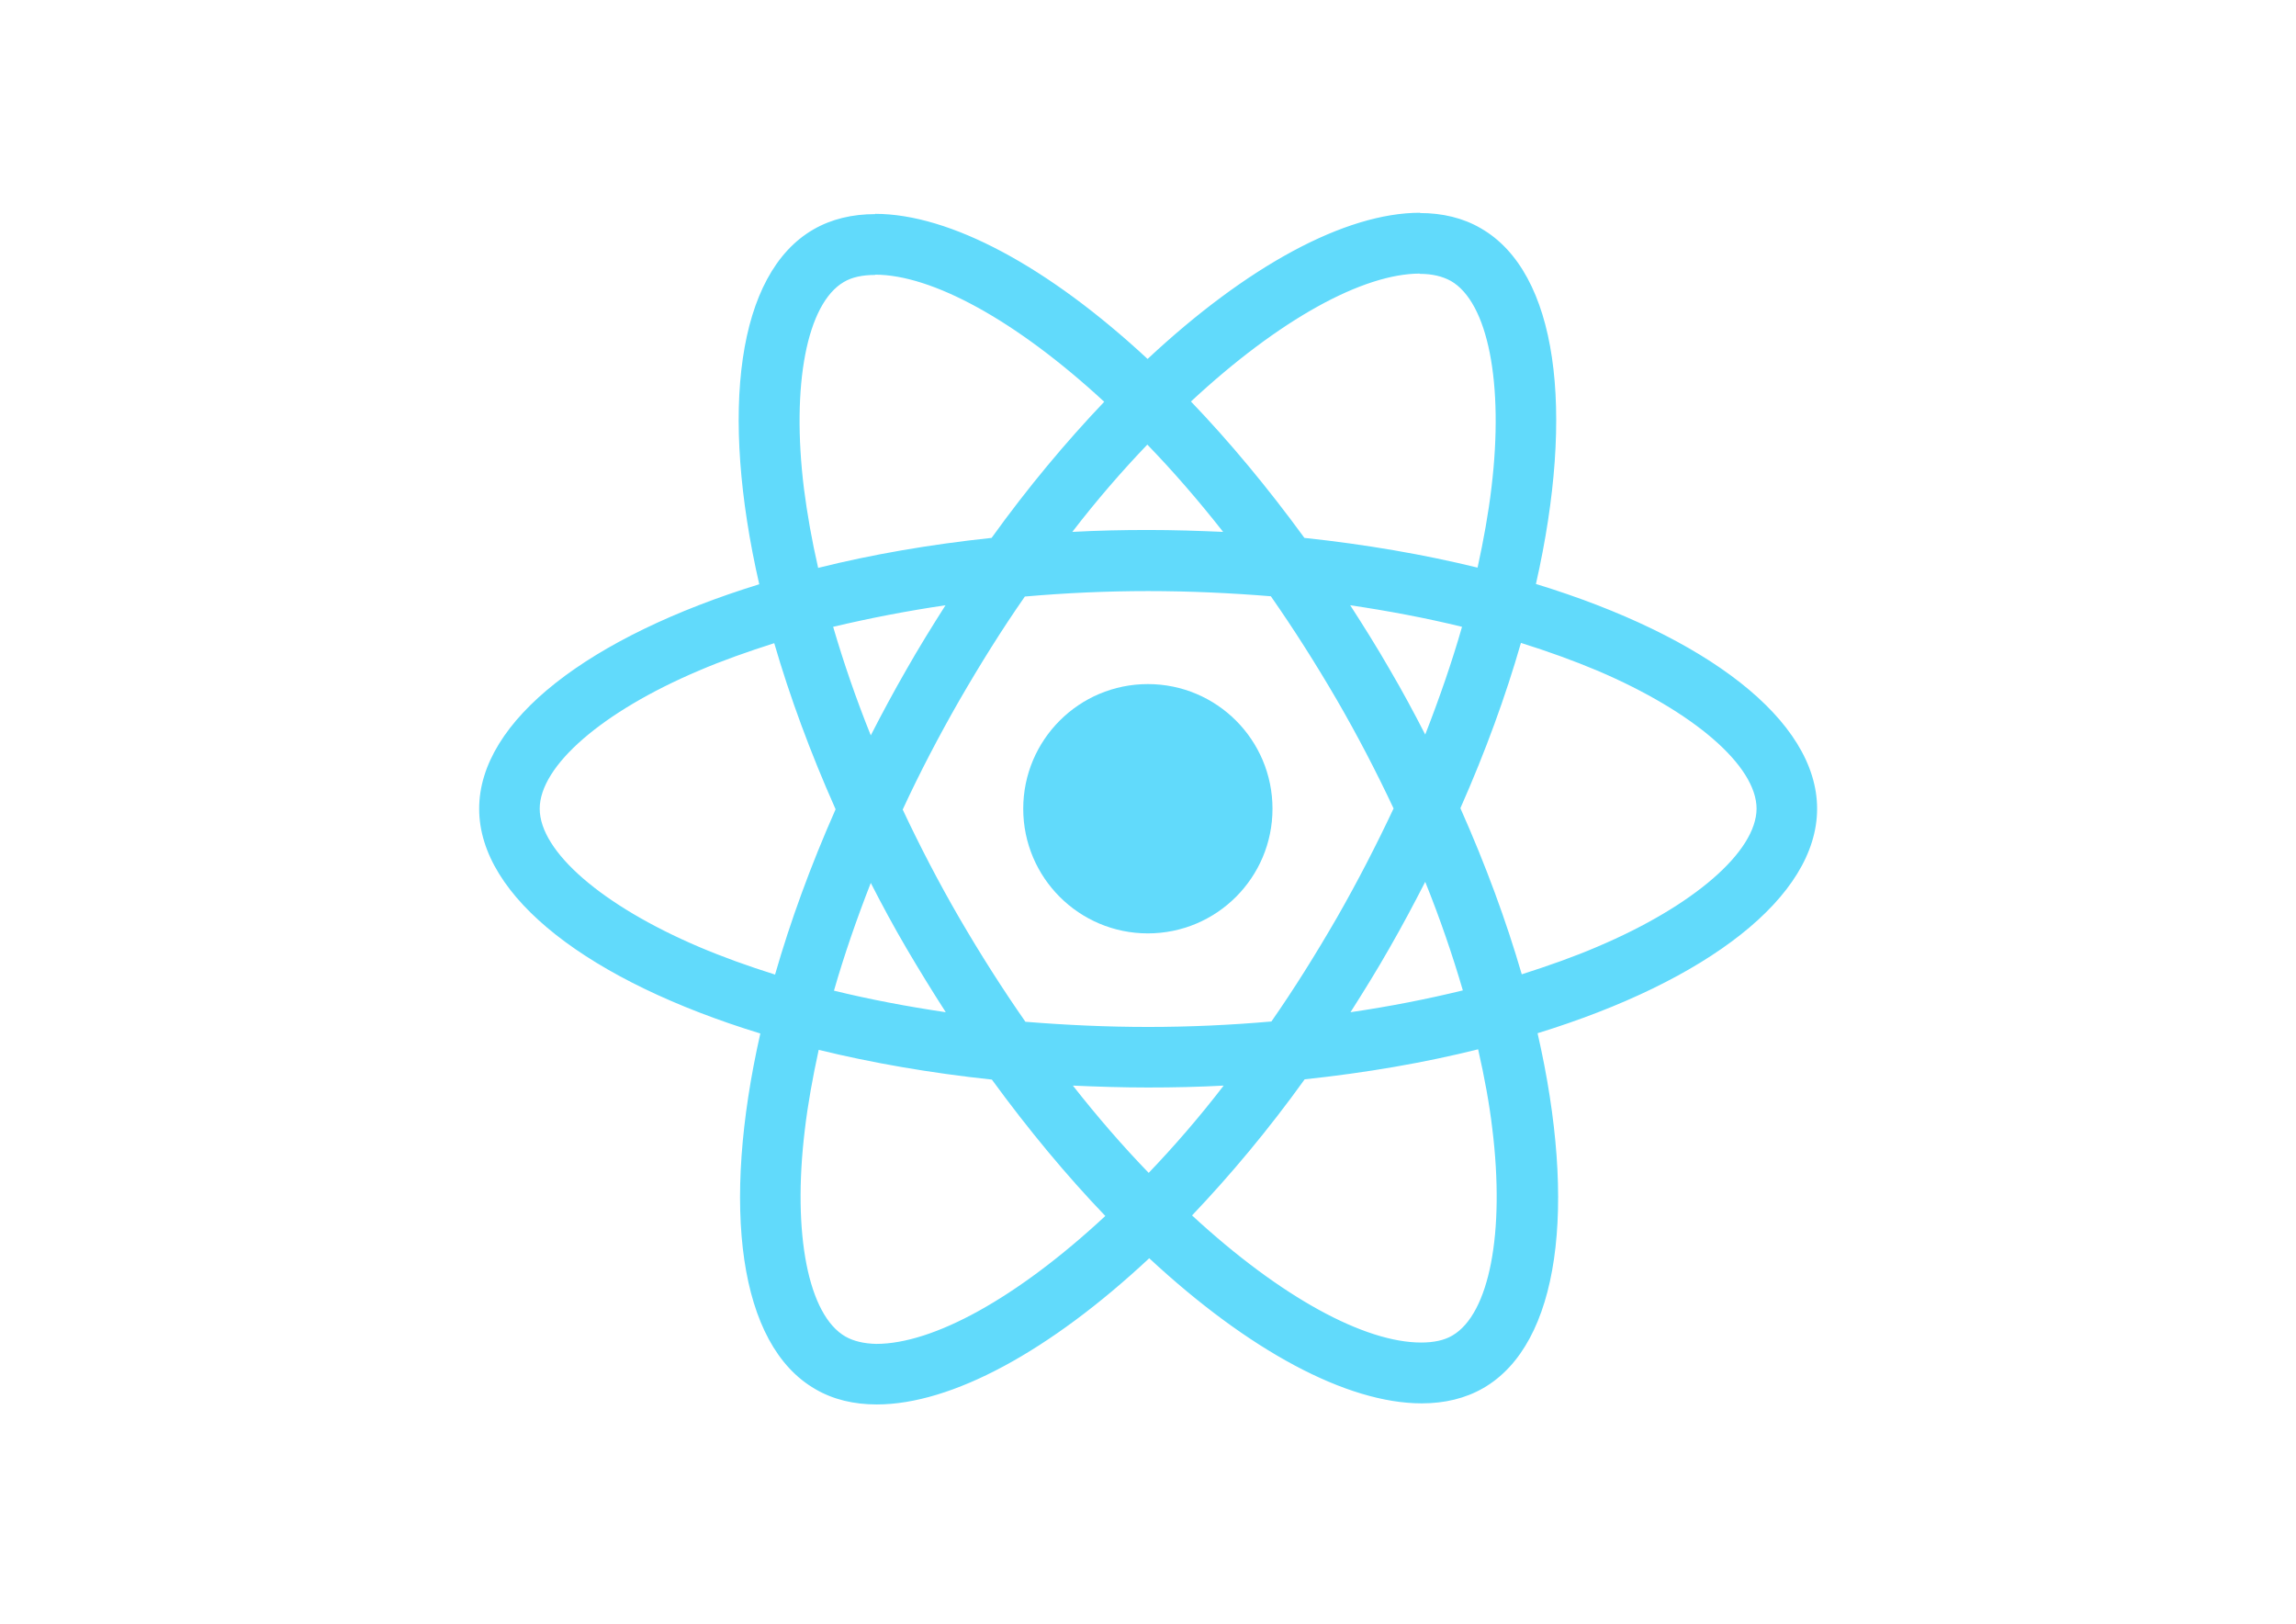
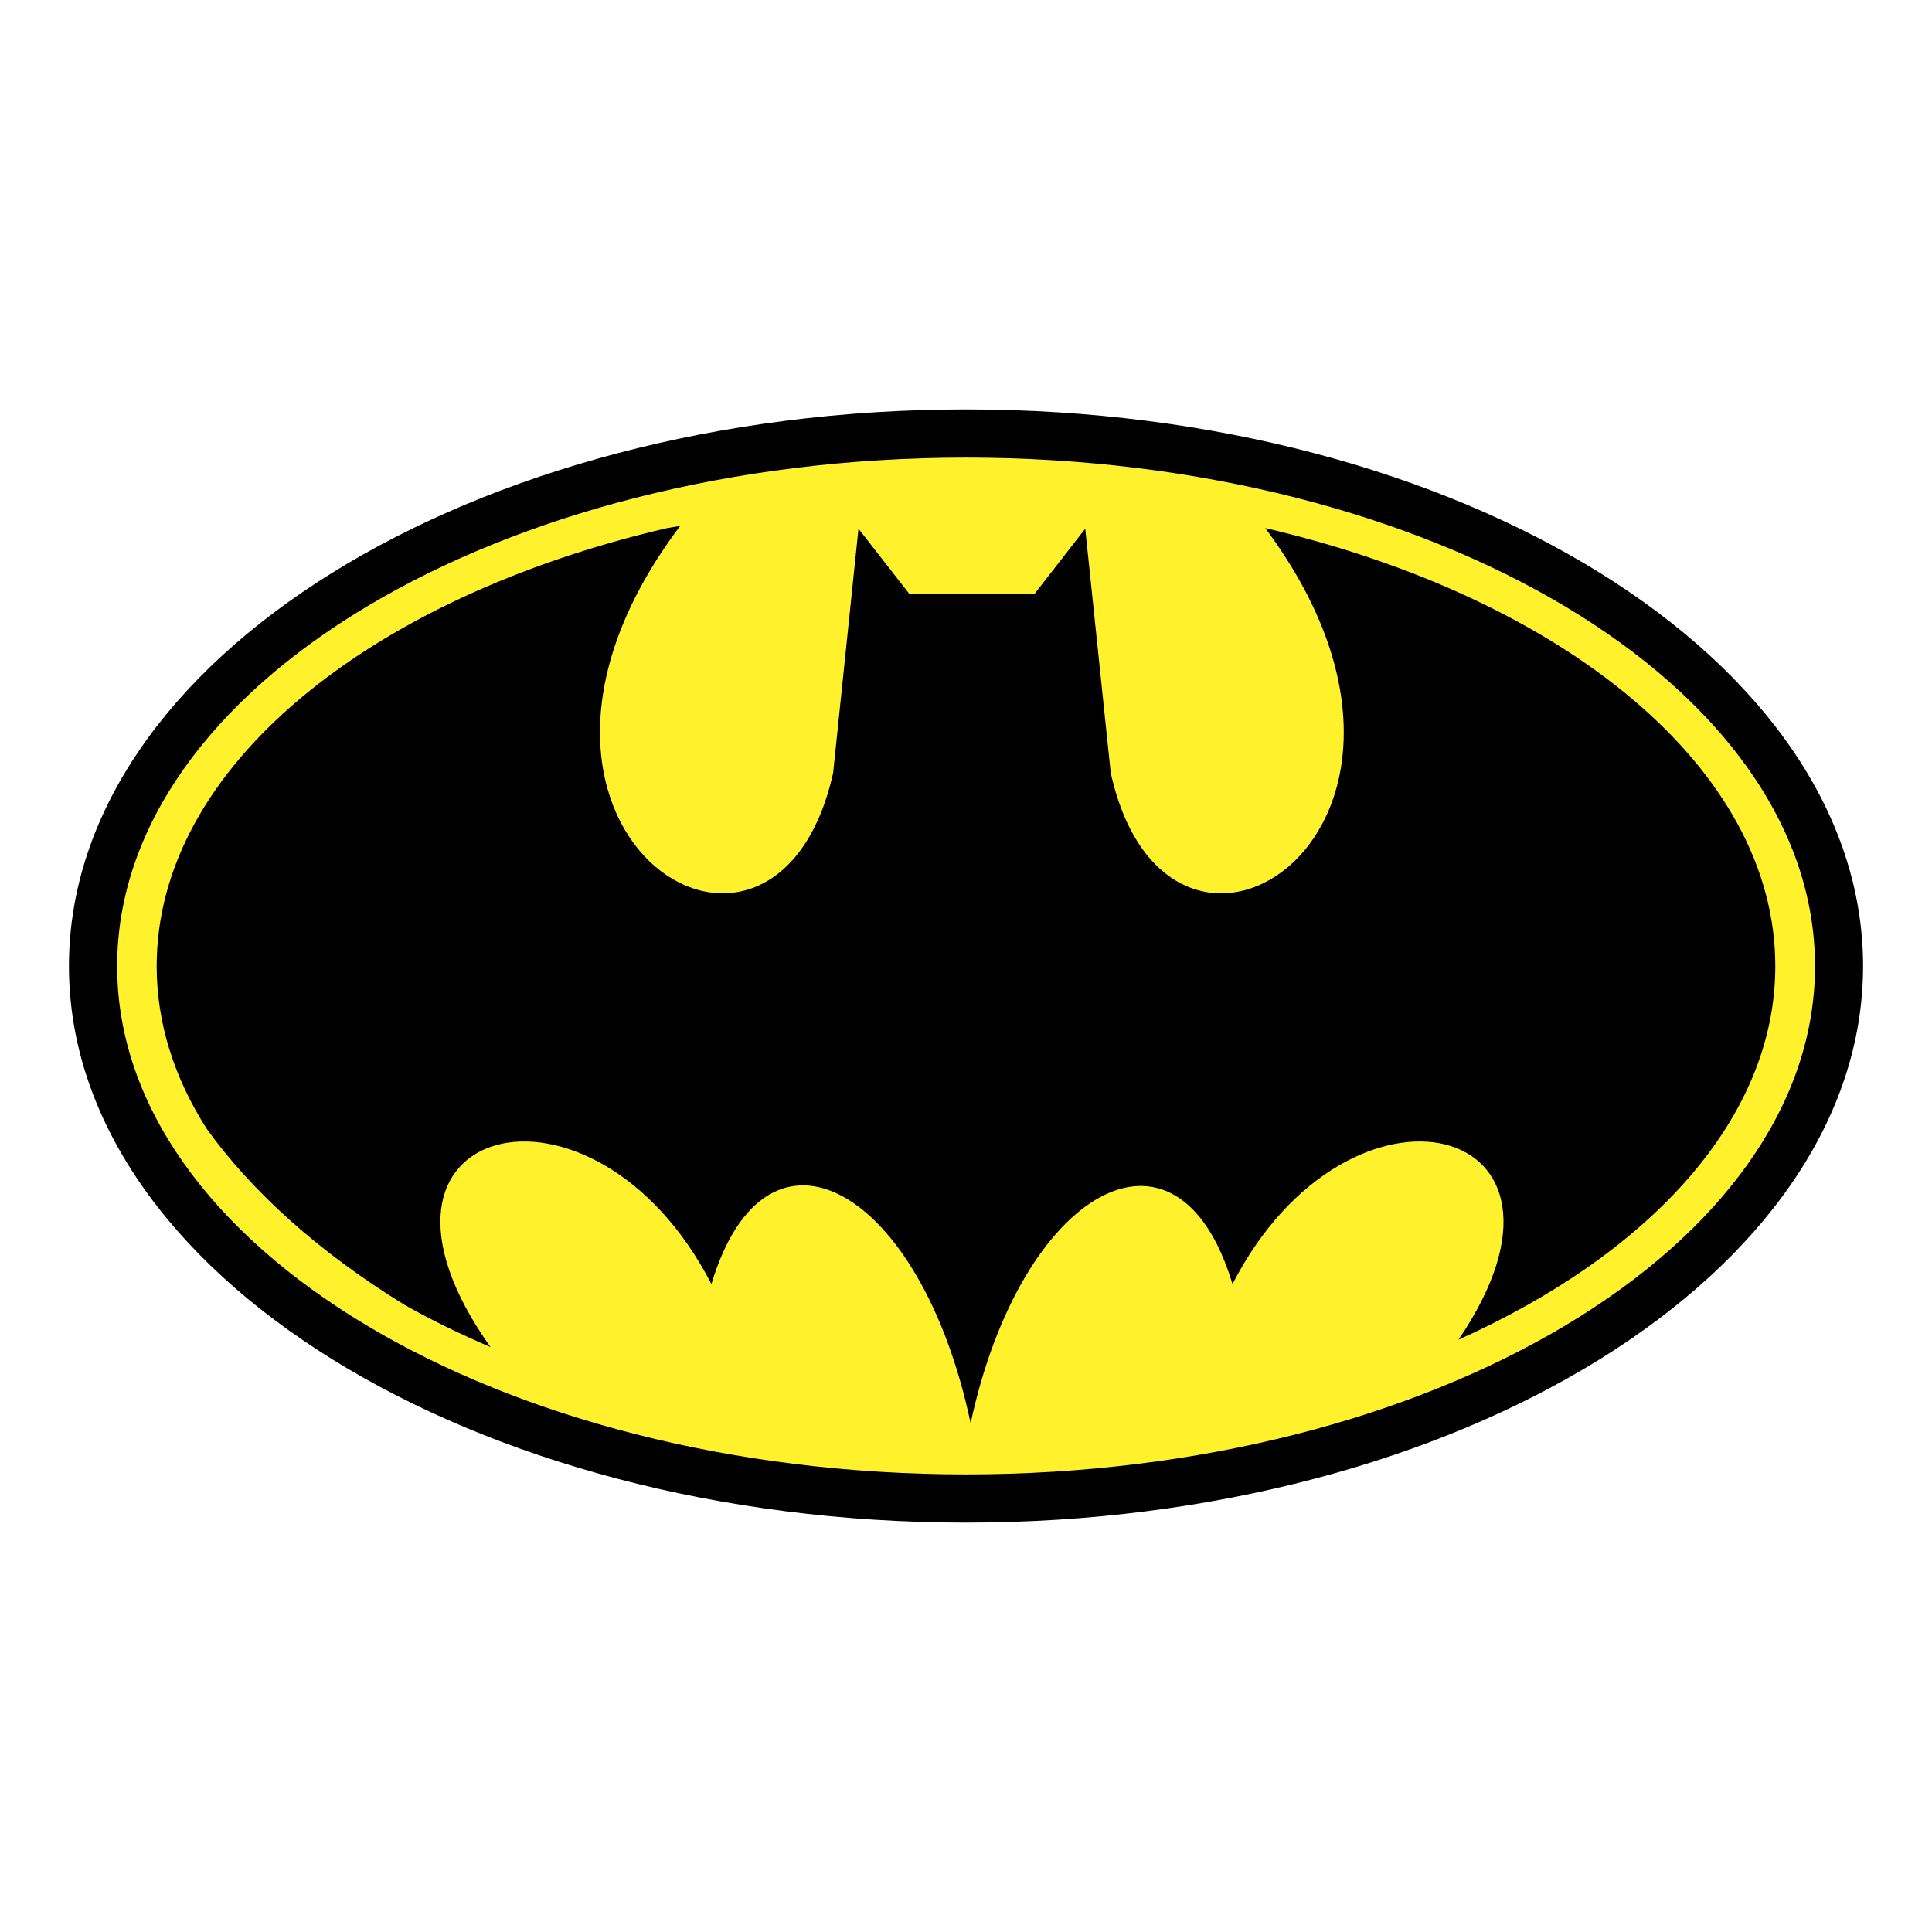
- <svg xmlns="http://www.w3.org/2000/svg" viewBox="0 0 841.9 595.3">
-   <g fill="#61DAFB">
-     <path d="M666.3 296.5c0-32.5-40.7-63.3-103.1-82.4 14.4-63.6 8-114.2-20.2-130.4-6.5-3.8-14.1-5.6-22.4-5.6v22.3c4.6 0 8.3.9 11.4 2.6 13.6 7.8 19.5 37.5 14.9 75.7-1.1 9.4-2.9 19.3-5.1 29.4-19.6-4.8-41-8.5-63.5-10.9-13.5-18.5-27.5-35.3-41.6-50 32.6-30.3 63.2-46.9 84-46.9V78c-27.5 0-63.5 19.6-99.9 53.6-36.4-33.8-72.4-53.2-99.9-53.2v22.3c20.7 0 51.4 16.5 84 46.6-14 14.7-28 31.4-41.3 49.9-22.6 2.4-44 6.1-63.6 11-2.3-10-4-19.7-5.2-29-4.7-38.2 1.1-67.9 14.6-75.8 3-1.8 6.9-2.6 11.5-2.6V78.5c-8.4 0-16 1.8-22.6 5.6-28.1 16.2-34.4 66.7-19.9 130.1-62.2 19.2-102.7 49.9-102.7 82.3 0 32.5 40.7 63.3 103.1 82.4-14.4 63.6-8 114.2 20.2 130.4 6.5 3.8 14.1 5.6 22.5 5.6 27.5 0 63.5-19.6 99.9-53.6 36.4 33.8 72.4 53.2 99.9 53.2 8.4 0 16-1.8 22.6-5.6 28.1-16.2 34.4-66.7 19.9-130.1 62-19.1 102.5-49.9 102.5-82.3zm-130.2-66.7c-3.7 12.9-8.3 26.2-13.5 39.5-4.1-8-8.4-16-13.1-24-4.6-8-9.5-15.8-14.4-23.4 14.2 2.1 27.9 4.7 41 7.9zm-45.8 106.5c-7.8 13.5-15.8 26.3-24.1 38.2-14.9 1.3-30 2-45.2 2-15.1 0-30.2-.7-45-1.9-8.3-11.9-16.4-24.6-24.2-38-7.6-13.1-14.5-26.4-20.8-39.8 6.2-13.4 13.2-26.8 20.7-39.9 7.8-13.5 15.8-26.3 24.1-38.2 14.9-1.3 30-2 45.2-2 15.1 0 30.2.7 45 1.9 8.3 11.9 16.4 24.6 24.2 38 7.6 13.1 14.5 26.4 20.8 39.8-6.3 13.4-13.2 26.8-20.7 39.9zm32.3-13c5.4 13.4 10 26.8 13.8 39.8-13.1 3.2-26.9 5.9-41.2 8 4.9-7.7 9.8-15.6 14.4-23.7 4.6-8 8.9-16.1 13-24.1zM421.2 430c-9.3-9.6-18.6-20.3-27.8-32 9 .4 18.2.7 27.5.7 9.4 0 18.7-.2 27.8-.7-9 11.7-18.3 22.4-27.5 32zm-74.4-58.9c-14.2-2.1-27.9-4.7-41-7.9 3.7-12.9 8.3-26.2 13.5-39.5 4.1 8 8.4 16 13.1 24 4.7 8 9.5 15.8 14.4 23.4zM420.7 163c9.3 9.6 18.6 20.3 27.8 32-9-.4-18.2-.7-27.5-.7-9.4 0-18.7.2-27.8.7 9-11.7 18.3-22.4 27.5-32zm-74 58.9c-4.9 7.7-9.8 15.6-14.4 23.7-4.6 8-8.9 16-13 24-5.4-13.4-10-26.8-13.8-39.8 13.1-3.1 26.9-5.8 41.2-7.9zm-90.5 125.2c-35.4-15.1-58.3-34.9-58.3-50.6 0-15.7 22.9-35.6 58.3-50.6 8.6-3.7 18-7 27.7-10.1 5.7 19.6 13.2 40 22.5 60.9-9.2 20.8-16.6 41.1-22.2 60.6-9.9-3.1-19.3-6.5-28-10.2zM310 490c-13.6-7.8-19.5-37.5-14.9-75.7 1.1-9.4 2.9-19.3 5.1-29.4 19.6 4.8 41 8.5 63.5 10.9 13.5 18.5 27.5 35.3 41.6 50-32.6 30.3-63.2 46.9-84 46.9-4.5-.1-8.3-1-11.3-2.7zm237.2-76.2c4.7 38.2-1.1 67.9-14.6 75.8-3 1.8-6.9 2.6-11.5 2.6-20.7 0-51.4-16.5-84-46.6 14-14.7 28-31.4 41.3-49.9 22.6-2.4 44-6.1 63.6-11 2.3 10.1 4.1 19.8 5.2 29.1zm38.5-66.7c-8.6 3.7-18 7-27.7 10.1-5.7-19.6-13.2-40-22.5-60.9 9.2-20.8 16.6-41.1 22.2-60.6 9.9 3.1 19.3 6.5 28.1 10.2 35.4 15.1 58.3 34.9 58.3 50.6-.1 15.7-23 35.6-58.4 50.6zM320.8 78.4z" />
-     <circle cx="420.9" cy="296.5" r="45.7" />
-     <path d="M520.5 78.1z" />
+ <svg xmlns="http://www.w3.org/2000/svg" width="500" height="500" viewBox="0 0 192.756 192.756">
+   <g fill-rule="evenodd" clip-rule="evenodd">
+     <path fill="transparent" d="M0 0h192.756v192.756H0V0z" />
+     <path d="M96.378 40.847c49.29 0 89.501 24.953 89.501 55.546 0 30.563-40.211 55.517-89.501 55.517-49.289 0-89.5-24.953-89.5-55.517 0-30.593 40.211-55.546 89.5-55.546z" />
+     <path d="M96.378 45.656c46.653 0 84.706 22.795 84.706 50.738 0 27.911-38.053 50.706-84.706 50.706-46.638 0-84.691-22.795-84.691-50.706 0-27.943 38.053-50.738 84.691-50.738z" fill="#fff22d" />
+     <path d="M96.84 141.998c-4.947-23.457-20.359-32.211-25.862-13.887-11.822-22.963-37.961-16.135-22.041 6.289-3.005-1.295-5.872-2.682-8.538-4.191-8.646-5.318-15.259-11.314-19.774-17.586-3.237-5.07-4.994-10.541-4.994-16.229 0-19.774 21.115-36.758 50.861-43.694.446-.078.909-.154 1.372-.231-22.657 30.039 9.386 50.985 15.258 24.645l2.528-24.367 5.086 6.52H103.205l5.07-6.52 2.543 24.367c5.842 26.278 37.746 5.502 15.414-24.429 29.777 6.951 50.891 23.936 50.891 43.709 0 15.136-12.406 28.651-31.609 37.267 14.842-21.822-10.867-28.266-22.549-5.549-5.502-18.325-21.147-9.341-26.125 13.886z" />
  </g>
</svg>
